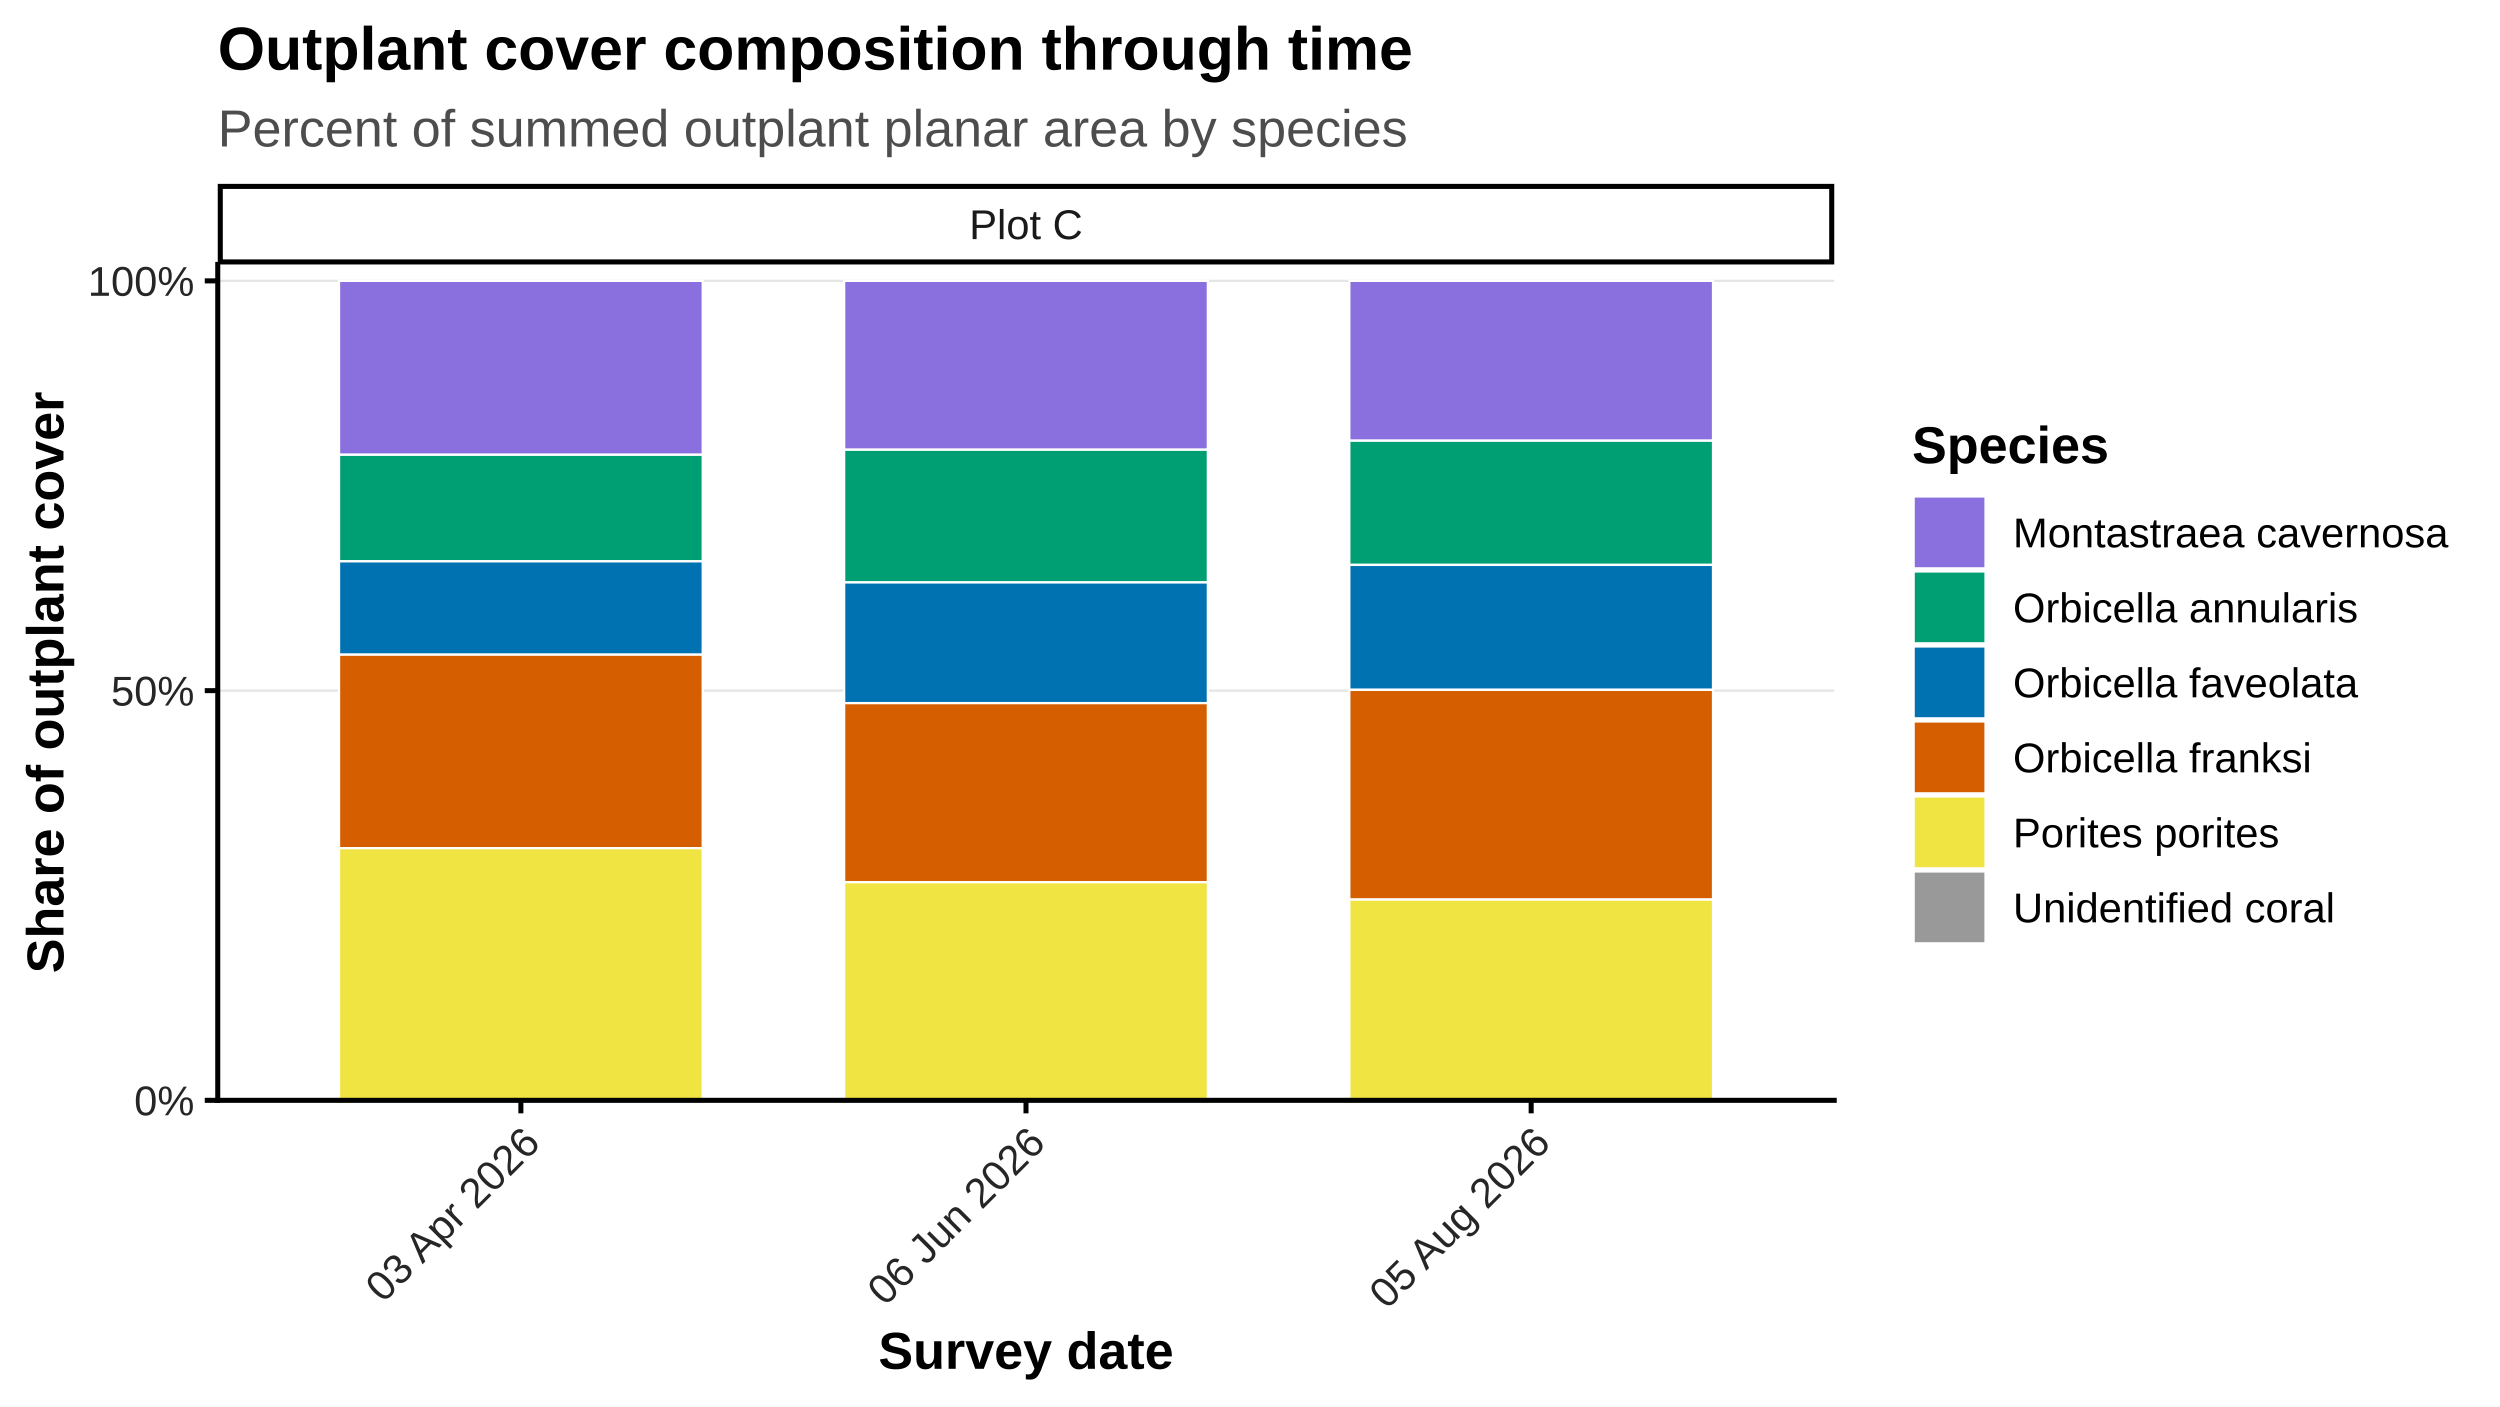
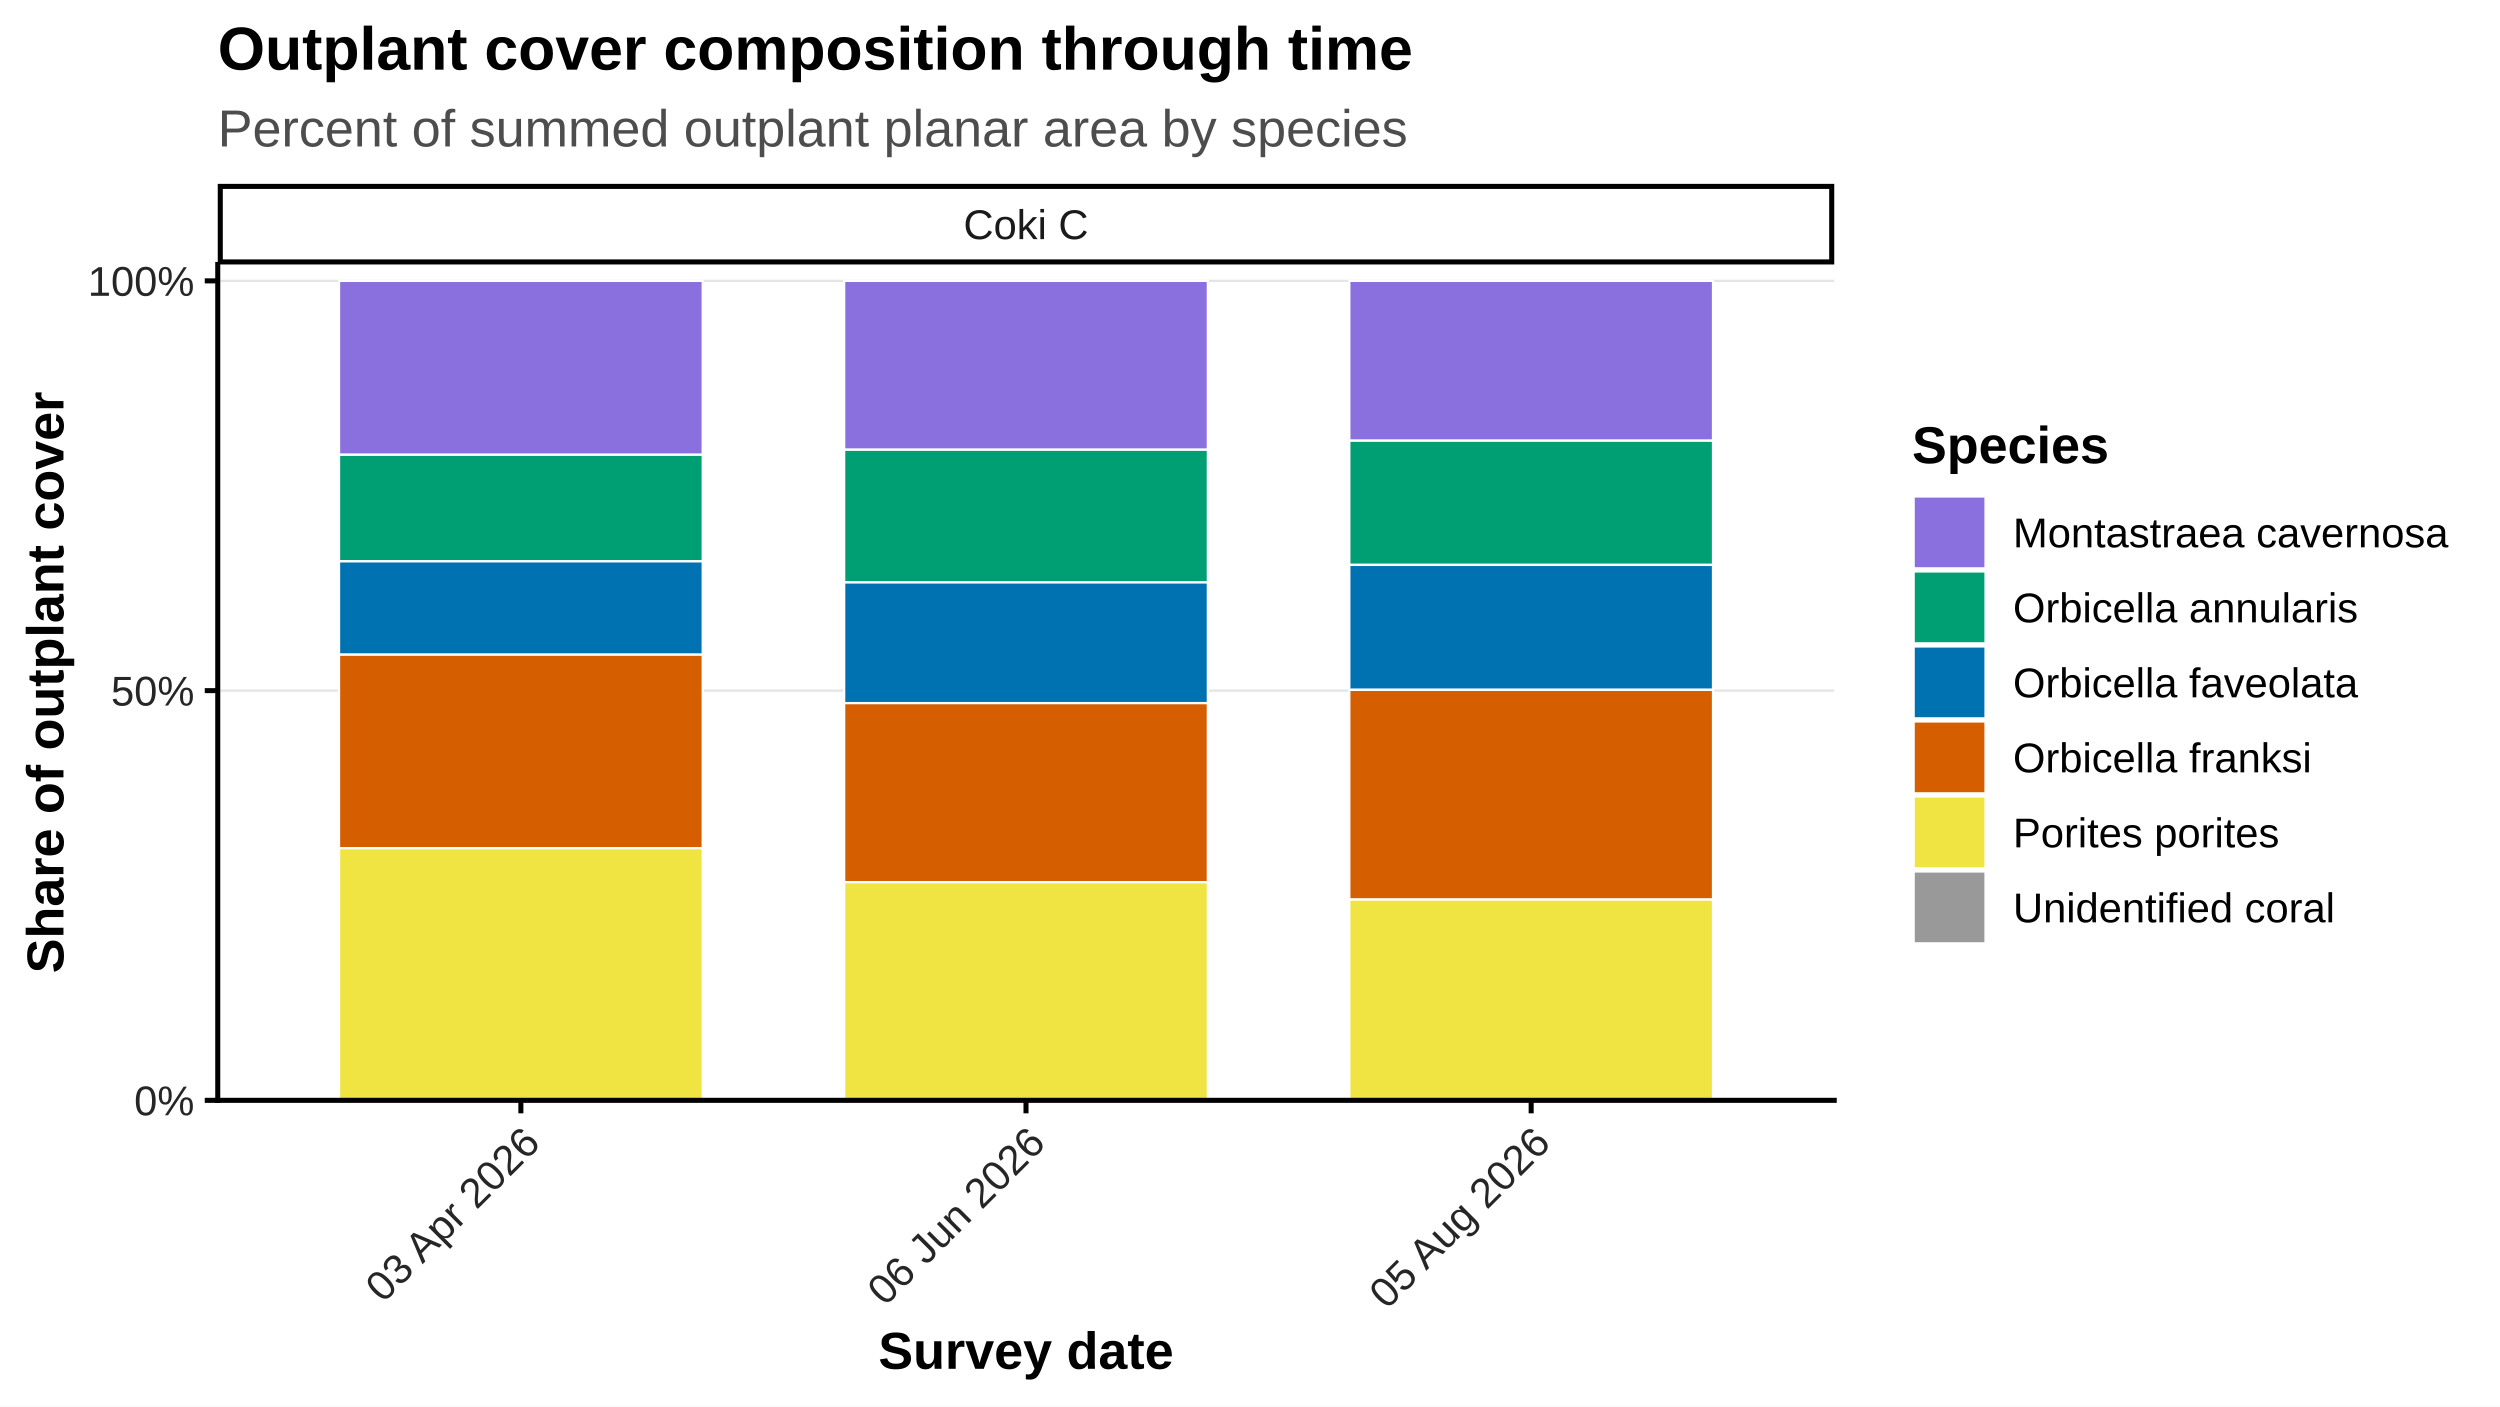
<svg xmlns="http://www.w3.org/2000/svg" class="svglite" width="576.00pt" height="324.00pt" viewBox="0 0 576.00 324.00">
  <defs>
    <style type="text/css">
    .svglite line, .svglite polyline, .svglite polygon, .svglite path, .svglite rect, .svglite circle {
      fill: none;
      stroke: #000000;
      stroke-linecap: round;
      stroke-linejoin: round;
      stroke-miterlimit: 10.00;
    }
    .svglite text {
      white-space: pre;
    }
  </style>
  </defs>
  <rect width="100%" height="100%" style="stroke: none; fill: #FFFFFF;" />
  <defs>
    <clipPath id="cpMC4wMHw1NzYuMDB8MC4wMHwzMjQuMDA=">
      <rect x="0.00" y="0.00" width="576.00" height="324.00" />
    </clipPath>
  </defs>
  <g clip-path="url(#cpMC4wMHw1NzYuMDB8MC4wMHwzMjQuMDA=)">
    <rect x="0.00" y="0.00" width="576.00" height="324.00" style="stroke-width: 1.16; stroke: #FFFFFF; fill: #FFFFFF;" />
  </g>
  <defs>
    <clipPath id="cpNTAuMTd8NDIyLjYxfDYwLjkzfDI1My41Mg==">
      <rect x="50.17" y="60.93" width="372.44" height="192.59" />
    </clipPath>
  </defs>
  <g clip-path="url(#cpNTAuMTd8NDIyLjYxfDYwLjkzfDI1My41Mg==)">
    <rect x="50.17" y="60.93" width="372.44" height="192.59" style="stroke-width: 1.16; stroke: none; fill: #FFFFFF;" />
    <polyline points="50.17,253.52 422.61,253.52 " style="stroke-width: 0.53; stroke: #E5E5E5; stroke-linecap: butt;" />
    <polyline points="50.17,159.12 422.61,159.12 " style="stroke-width: 0.53; stroke: #E5E5E5; stroke-linecap: butt;" />
    <polyline points="50.17,64.71 422.61,64.71 " style="stroke-width: 0.53; stroke: #E5E5E5; stroke-linecap: butt;" />
    <rect x="78.11" y="64.71" width="83.80" height="40.07" style="stroke-width: 0.53; stroke: #FFFFFF; stroke-linecap: butt; stroke-linejoin: miter; fill: #8A6FDF;" />
    <rect x="78.11" y="104.78" width="83.80" height="24.55" style="stroke-width: 0.53; stroke: #FFFFFF; stroke-linecap: butt; stroke-linejoin: miter; fill: #009E73;" />
    <rect x="78.11" y="129.33" width="83.80" height="21.51" style="stroke-width: 0.53; stroke: #FFFFFF; stroke-linecap: butt; stroke-linejoin: miter; fill: #0072B2;" />
    <rect x="78.11" y="150.84" width="83.80" height="44.58" style="stroke-width: 0.53; stroke: #FFFFFF; stroke-linecap: butt; stroke-linejoin: miter; fill: #D55E00;" />
    <rect x="78.11" y="195.42" width="83.80" height="58.09" style="stroke-width: 0.53; stroke: #FFFFFF; stroke-linecap: butt; stroke-linejoin: miter; fill: #F0E442;" />
    <rect x="78.11" y="253.51" width="83.80" height="0.012" style="stroke-width: 0.53; stroke: #FFFFFF; stroke-linecap: butt; stroke-linejoin: miter; fill: #999999;" />
    <rect x="194.49" y="64.71" width="83.80" height="38.91" style="stroke-width: 0.53; stroke: #FFFFFF; stroke-linecap: butt; stroke-linejoin: miter; fill: #8A6FDF;" />
    <rect x="194.49" y="103.62" width="83.80" height="30.58" style="stroke-width: 0.53; stroke: #FFFFFF; stroke-linecap: butt; stroke-linejoin: miter; fill: #009E73;" />
    <rect x="194.49" y="134.19" width="83.80" height="27.81" style="stroke-width: 0.53; stroke: #FFFFFF; stroke-linecap: butt; stroke-linejoin: miter; fill: #0072B2;" />
    <rect x="194.49" y="162.00" width="83.80" height="41.26" style="stroke-width: 0.53; stroke: #FFFFFF; stroke-linecap: butt; stroke-linejoin: miter; fill: #D55E00;" />
    <rect x="194.49" y="203.26" width="83.80" height="50.26" style="stroke-width: 0.53; stroke: #FFFFFF; stroke-linecap: butt; stroke-linejoin: miter; fill: #F0E442;" />
    <rect x="310.88" y="64.71" width="83.80" height="36.83" style="stroke-width: 0.53; stroke: #FFFFFF; stroke-linecap: butt; stroke-linejoin: miter; fill: #8A6FDF;" />
    <rect x="310.88" y="101.54" width="83.80" height="28.62" style="stroke-width: 0.53; stroke: #FFFFFF; stroke-linecap: butt; stroke-linejoin: miter; fill: #009E73;" />
    <rect x="310.88" y="130.15" width="83.80" height="28.78" style="stroke-width: 0.53; stroke: #FFFFFF; stroke-linecap: butt; stroke-linejoin: miter; fill: #0072B2;" />
    <rect x="310.88" y="158.94" width="83.80" height="48.33" style="stroke-width: 0.53; stroke: #FFFFFF; stroke-linecap: butt; stroke-linejoin: miter; fill: #D55E00;" />
    <rect x="310.88" y="207.26" width="83.80" height="46.26" style="stroke-width: 0.53; stroke: #FFFFFF; stroke-linecap: butt; stroke-linejoin: miter; fill: #F0E442;" />
  </g>
  <g clip-path="url(#cpMC4wMHw1NzYuMDB8MC4wMHwzMjQuMDA=)">
</g>
  <defs>
    <clipPath id="cpNTAuMTd8NDIyLjYxfDQyLjM2fDYwLjkz">
      <rect x="50.17" y="42.36" width="372.44" height="18.57" />
    </clipPath>
  </defs>
  <g clip-path="url(#cpNTAuMTd8NDIyLjYxfDQyLjM2fDYwLjkz)">
    <rect x="50.17" y="42.36" width="372.44" height="18.57" style="stroke-width: 2.33; fill: #FFFFFF;" />
-     <text x="236.39" y="55.09" text-anchor="middle" style="font-size: 9.60px;fill: #1A1A1A; font-family: &quot;Arial&quot;;" textLength="26.12px" lengthAdjust="spacingAndGlyphs">Plot C</text>
+     <text x="236.39" y="55.09" text-anchor="middle" style="font-size: 9.60px;fill: #1A1A1A; font-family: &quot;Arial&quot;;" textLength="28.78px" lengthAdjust="spacingAndGlyphs">Coki C</text>
  </g>
  <g clip-path="url(#cpMC4wMHw1NzYuMDB8MC4wMHwzMjQuMDA=)">
    <polyline points="50.17,253.52 422.61,253.52 " style="stroke-width: 1.16; stroke-linecap: square;" />
    <polyline points="120.01,256.51 120.01,253.52 " style="stroke-width: 1.16; stroke-linecap: butt;" />
    <polyline points="236.39,256.51 236.39,253.52 " style="stroke-width: 1.16; stroke-linecap: butt;" />
    <polyline points="352.78,256.51 352.78,253.52 " style="stroke-width: 1.16; stroke-linecap: butt;" />
    <text transform="translate(124.87,263.77) rotate(-45)" text-anchor="end" style="font-size: 9.60px;fill: #262626; font-family: &quot;Arial&quot;;" textLength="52.27px" lengthAdjust="spacingAndGlyphs">03 Apr 2026</text>
    <text transform="translate(241.26,263.77) rotate(-45)" text-anchor="end" style="font-size: 9.60px;fill: #262626; font-family: &quot;Arial&quot;;" textLength="52.80px" lengthAdjust="spacingAndGlyphs">06 Jun 2026</text>
    <text transform="translate(357.64,263.77) rotate(-45)" text-anchor="end" style="font-size: 9.60px;fill: #262626; font-family: &quot;Arial&quot;;" textLength="54.41px" lengthAdjust="spacingAndGlyphs">05 Aug 2026</text>
    <polyline points="50.17,253.52 50.17,60.93 " style="stroke-width: 1.16; stroke-linecap: square;" />
    <text x="44.79" y="256.96" text-anchor="end" style="font-size: 9.60px;fill: #262626; font-family: &quot;Arial&quot;;" textLength="13.87px" lengthAdjust="spacingAndGlyphs">0%</text>
    <text x="44.79" y="162.56" text-anchor="end" style="font-size: 9.60px;fill: #262626; font-family: &quot;Arial&quot;;" textLength="19.20px" lengthAdjust="spacingAndGlyphs">50%</text>
    <text x="44.79" y="68.15" text-anchor="end" style="font-size: 9.60px;fill: #262626; font-family: &quot;Arial&quot;;" textLength="24.54px" lengthAdjust="spacingAndGlyphs">100%</text>
    <polyline points="47.18,253.52 50.17,253.52 " style="stroke-width: 1.16; stroke-linecap: butt;" />
    <polyline points="47.18,159.12 50.17,159.12 " style="stroke-width: 1.16; stroke-linecap: butt;" />
    <polyline points="47.18,64.71 50.17,64.71 " style="stroke-width: 1.16; stroke-linecap: butt;" />
    <text x="236.39" y="315.37" text-anchor="middle" style="font-size: 12.00px; font-weight: bold; font-family: &quot;Arial&quot;;" textLength="68.04px" lengthAdjust="spacingAndGlyphs">Survey date</text>
    <text transform="translate(14.62,157.23) rotate(-90)" text-anchor="middle" style="font-size: 12.00px; font-weight: bold; font-family: &quot;Arial&quot;;" textLength="134.03px" lengthAdjust="spacingAndGlyphs">Share of outplant cover</text>
    <rect x="434.56" y="90.78" width="135.46" height="132.90" style="stroke-width: 1.16; stroke: none; fill: #FFFFFF;" />
    <text x="440.54" y="106.72" style="font-size: 12.00px; font-weight: bold; font-family: &quot;Arial&quot;;" textLength="45.37px" lengthAdjust="spacingAndGlyphs">Species</text>
    <rect x="440.54" y="114.02" width="17.28" height="17.28" style="stroke-width: 1.16; stroke: none; fill: #FFFFFF;" />
    <rect x="440.90" y="114.38" width="16.57" height="16.57" style="stroke-width: 0.53; stroke: #FFFFFF; stroke-linecap: butt; stroke-linejoin: miter; fill: #8A6FDF;" />
    <rect x="440.54" y="131.30" width="17.28" height="17.28" style="stroke-width: 1.16; stroke: none; fill: #FFFFFF;" />
    <rect x="440.90" y="131.66" width="16.57" height="16.57" style="stroke-width: 0.53; stroke: #FFFFFF; stroke-linecap: butt; stroke-linejoin: miter; fill: #009E73;" />
    <rect x="440.54" y="148.58" width="17.28" height="17.28" style="stroke-width: 1.16; stroke: none; fill: #FFFFFF;" />
    <rect x="440.90" y="148.94" width="16.57" height="16.57" style="stroke-width: 0.53; stroke: #FFFFFF; stroke-linecap: butt; stroke-linejoin: miter; fill: #0072B2;" />
    <rect x="440.54" y="165.86" width="17.28" height="17.28" style="stroke-width: 1.16; stroke: none; fill: #FFFFFF;" />
    <rect x="440.90" y="166.22" width="16.57" height="16.57" style="stroke-width: 0.53; stroke: #FFFFFF; stroke-linecap: butt; stroke-linejoin: miter; fill: #D55E00;" />
    <rect x="440.54" y="183.14" width="17.28" height="17.28" style="stroke-width: 1.16; stroke: none; fill: #FFFFFF;" />
    <rect x="440.90" y="183.50" width="16.57" height="16.57" style="stroke-width: 0.53; stroke: #FFFFFF; stroke-linecap: butt; stroke-linejoin: miter; fill: #F0E442;" />
    <rect x="440.54" y="200.42" width="17.28" height="17.28" style="stroke-width: 1.16; stroke: none; fill: #FFFFFF;" />
    <rect x="440.90" y="200.78" width="16.57" height="16.57" style="stroke-width: 0.53; stroke: #FFFFFF; stroke-linecap: butt; stroke-linejoin: miter; fill: #999999;" />
    <text x="463.80" y="126.10" style="font-size: 9.60px; font-family: &quot;Arial&quot;;" textLength="100.25px" lengthAdjust="spacingAndGlyphs">Montastraea cavernosa</text>
    <text x="463.80" y="143.38" style="font-size: 9.60px; font-family: &quot;Arial&quot;;" textLength="79.44px" lengthAdjust="spacingAndGlyphs">Orbicella annularis</text>
    <text x="463.80" y="160.66" style="font-size: 9.60px; font-family: &quot;Arial&quot;;" textLength="79.44px" lengthAdjust="spacingAndGlyphs">Orbicella faveolata</text>
    <text x="463.80" y="177.94" style="font-size: 9.60px; font-family: &quot;Arial&quot;;" textLength="68.77px" lengthAdjust="spacingAndGlyphs">Orbicella franksi</text>
    <text x="463.80" y="195.22" style="font-size: 9.60px; font-family: &quot;Arial&quot;;" textLength="61.32px" lengthAdjust="spacingAndGlyphs">Porites porites</text>
    <text x="463.80" y="212.50" style="font-size: 9.60px; font-family: &quot;Arial&quot;;" textLength="74.12px" lengthAdjust="spacingAndGlyphs">Unidentified coral</text>
    <text x="50.17" y="33.74" style="font-size: 12.00px;fill: #4D4D4D; font-family: &quot;Arial&quot;;" textLength="274.14px" lengthAdjust="spacingAndGlyphs">Percent of summed outplant planar area by species</text>
    <text x="50.17" y="16.05" style="font-size: 14.00px; font-weight: bold; font-family: &quot;Arial&quot;;" textLength="275.21px" lengthAdjust="spacingAndGlyphs">Outplant cover composition through time</text>
  </g>
</svg>
